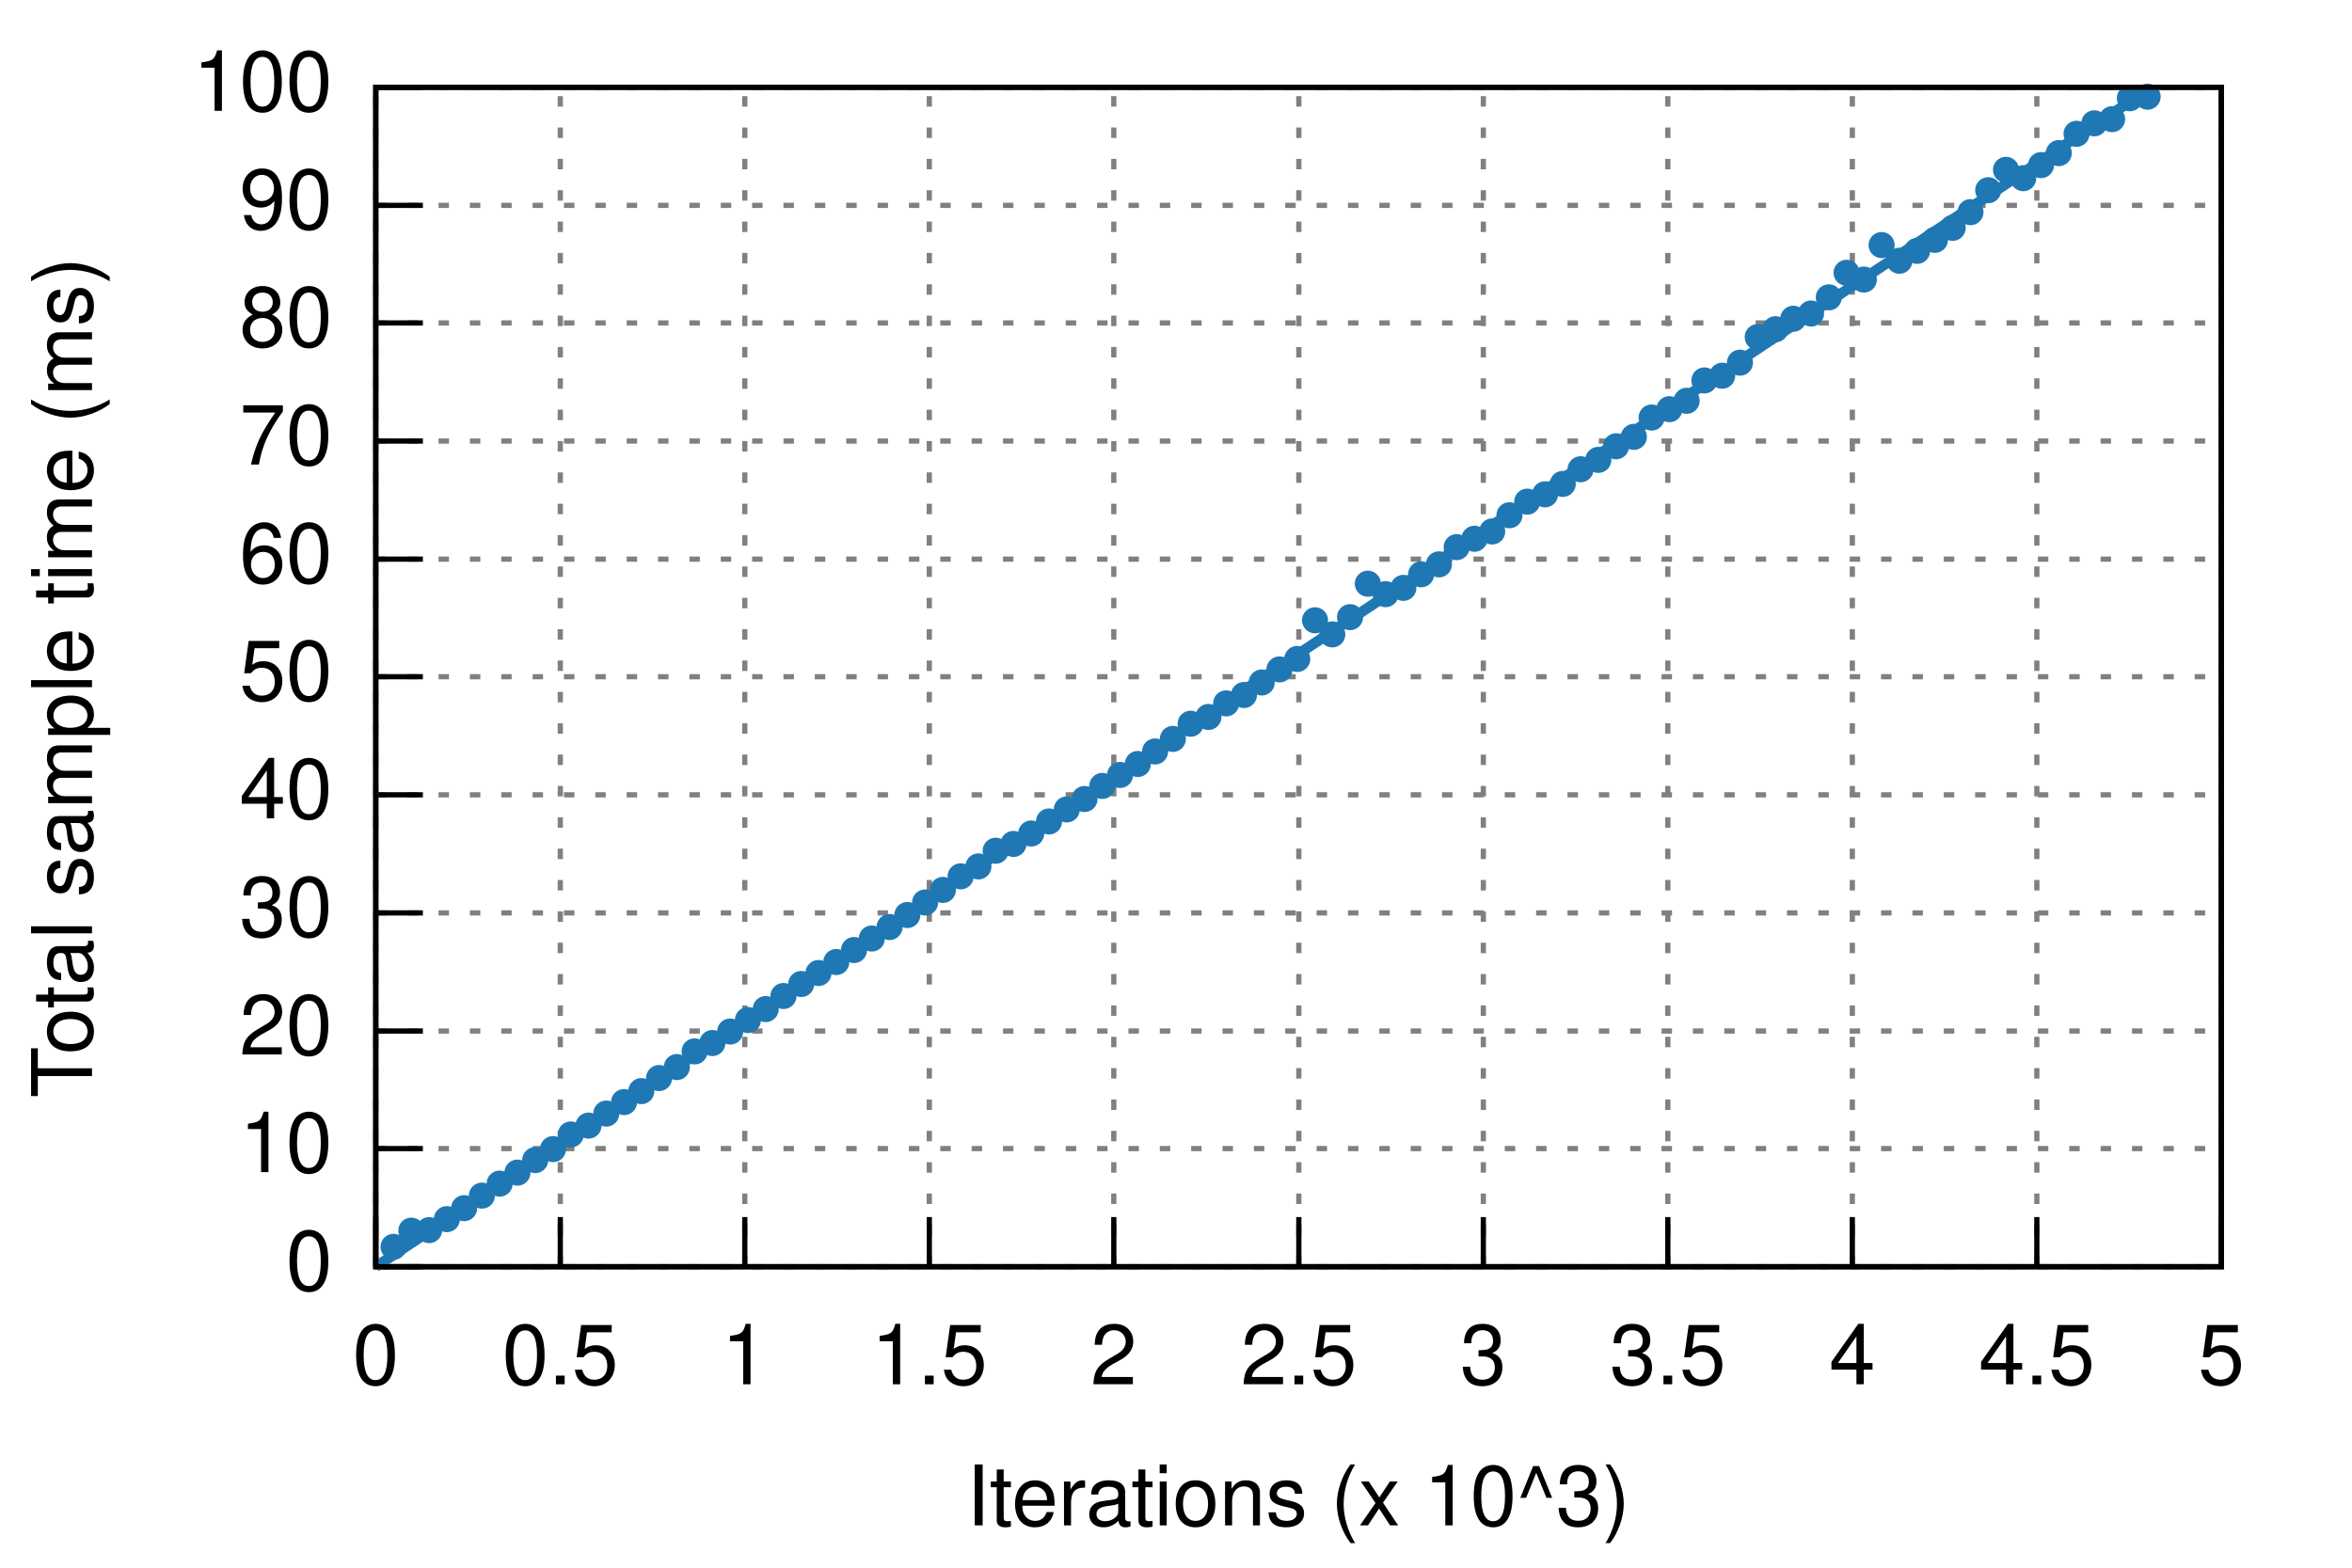
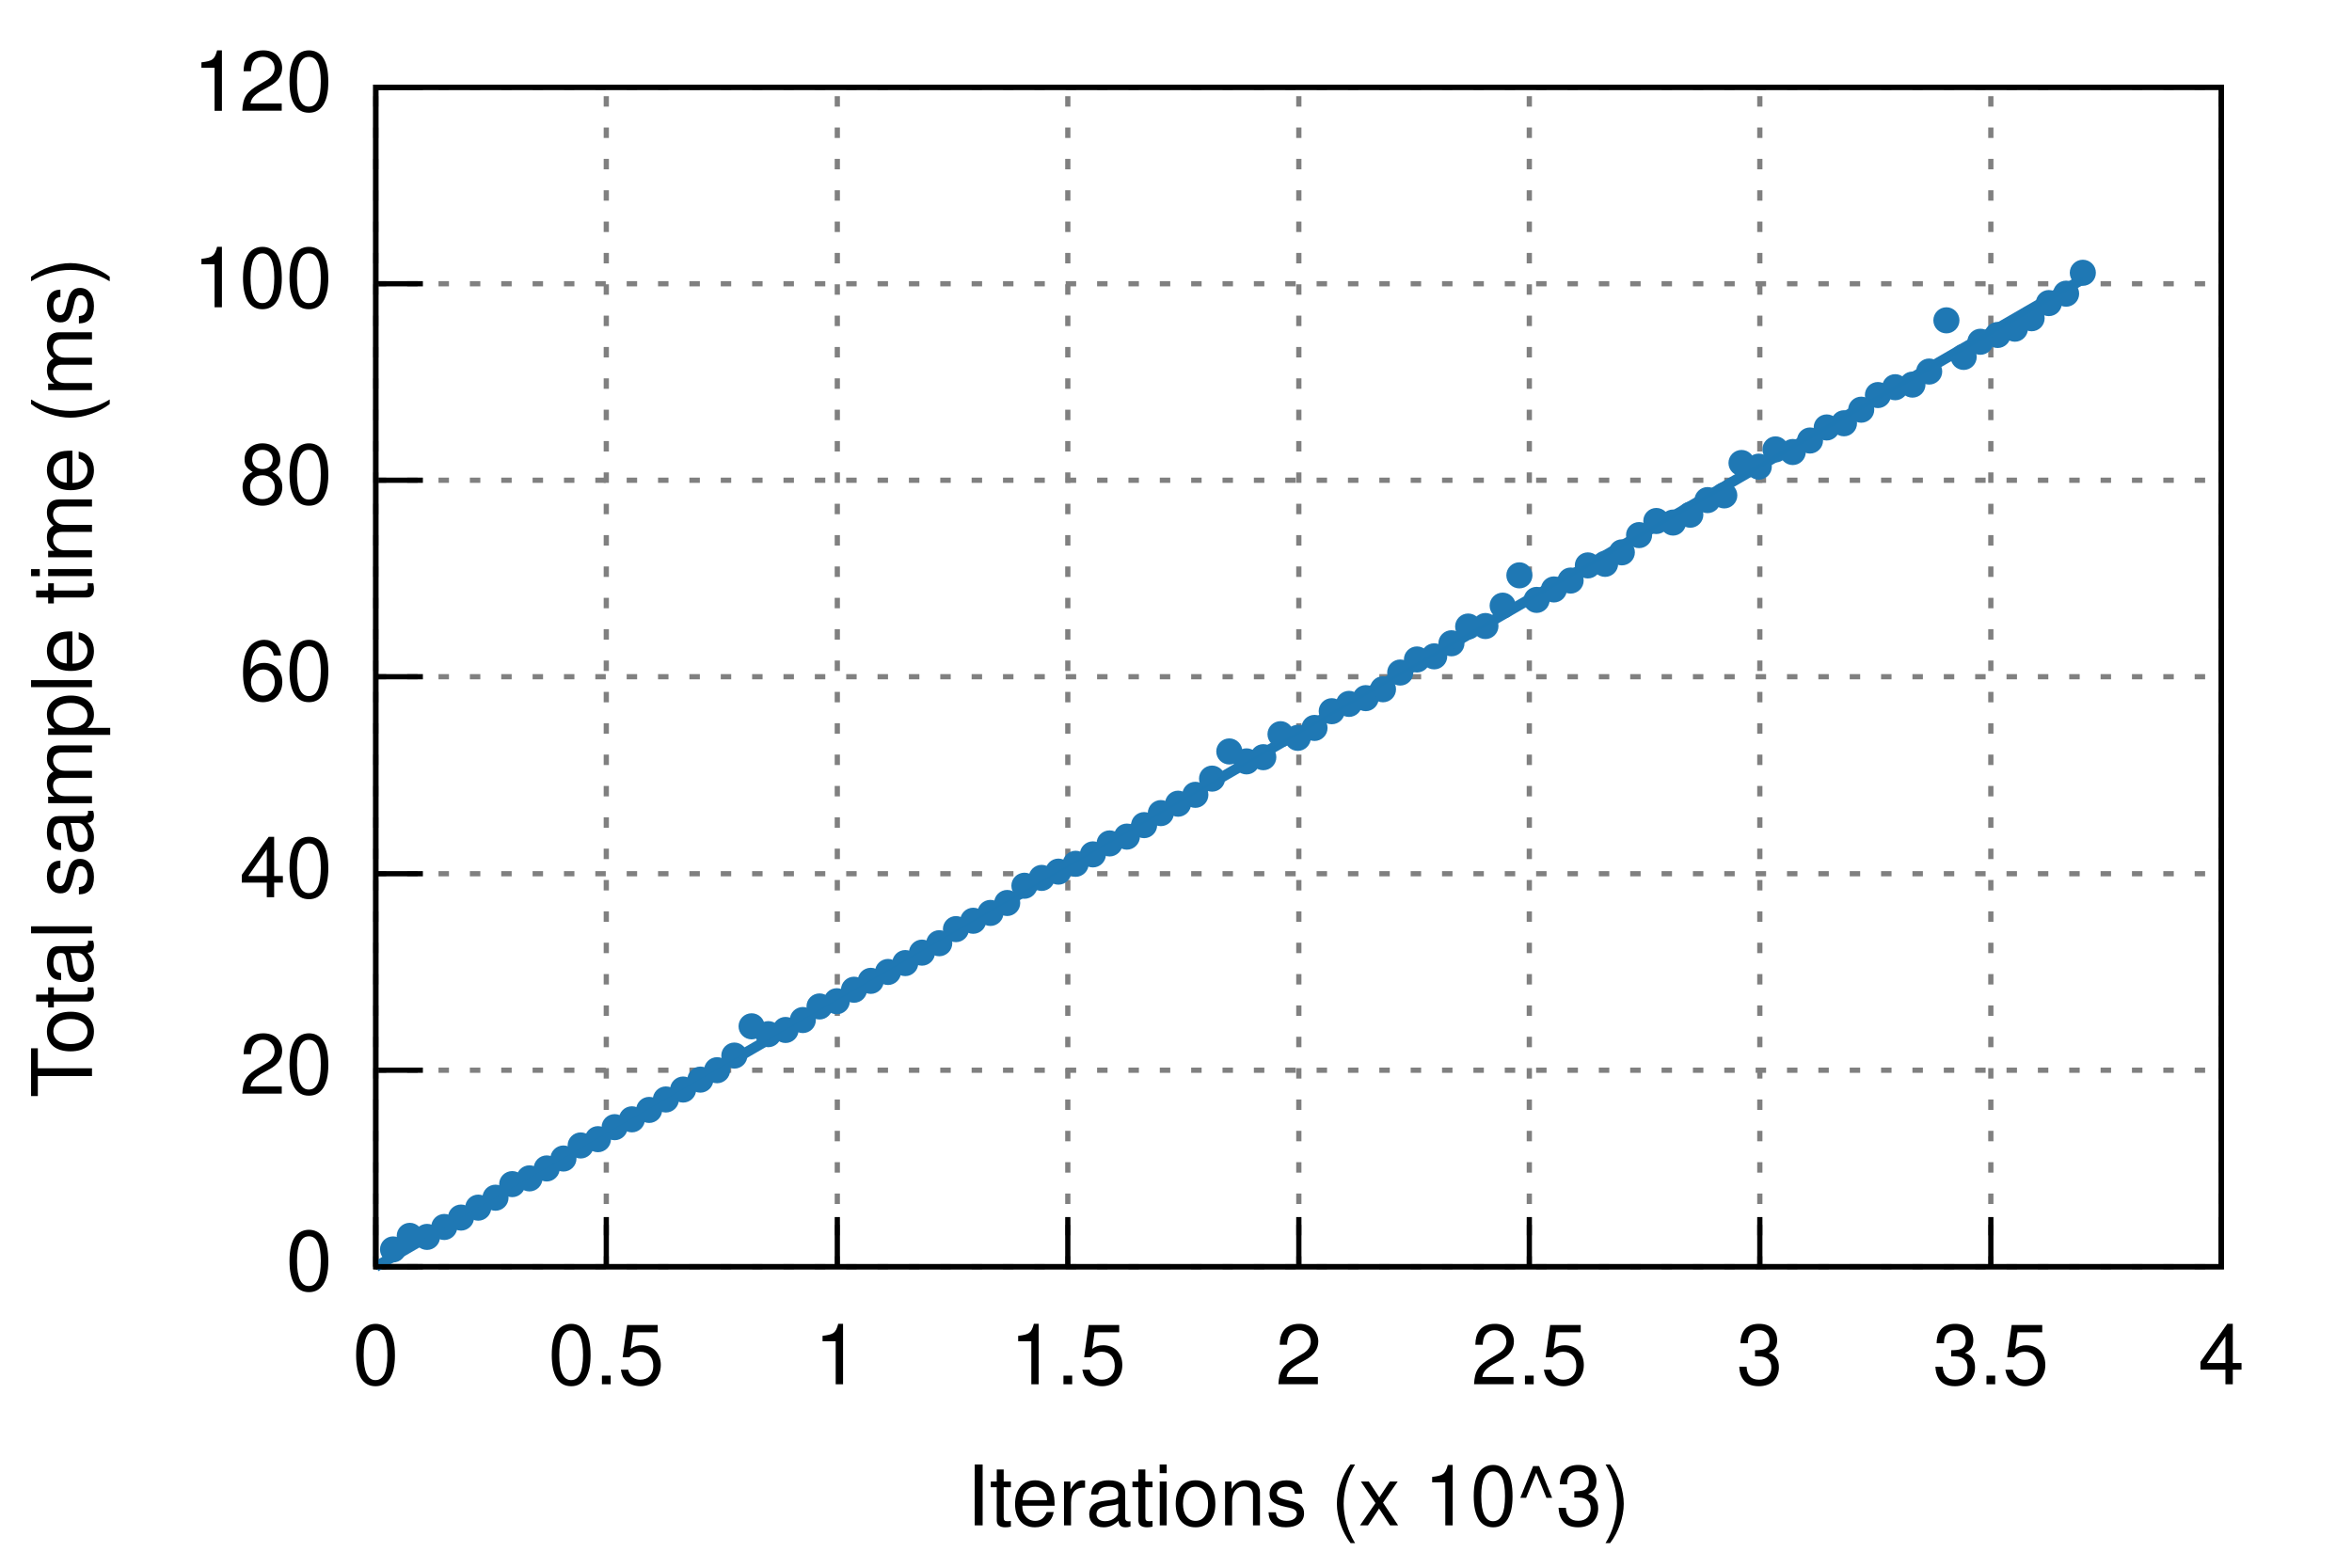
<svg xmlns="http://www.w3.org/2000/svg" xmlns:xlink="http://www.w3.org/1999/xlink" viewBox="0 0 450 300">
  <g id="gnuplot_canvas">
    <rect x="0" y="0" width="450" height="300" fill="none" />
    <defs>
      <circle id="gpDot" r="0.5" stroke-width="0.5" />
      <path id="gpPt0" stroke-width="0.222" stroke="currentColor" d="M-1,0 h2 M0,-1 v2" />
      <path id="gpPt1" stroke-width="0.222" stroke="currentColor" d="M-1,-1 L1,1 M1,-1 L-1,1" />
      <path id="gpPt2" stroke-width="0.222" stroke="currentColor" d="M-1,0 L1,0 M0,-1 L0,1 M-1,-1 L1,1 M-1,1 L1,-1" />
      <rect id="gpPt3" stroke-width="0.222" stroke="currentColor" x="-1" y="-1" width="2" height="2" />
      <rect id="gpPt4" stroke-width="0.222" stroke="currentColor" fill="currentColor" x="-1" y="-1" width="2" height="2" />
      <circle id="gpPt5" stroke-width="0.222" stroke="currentColor" cx="0" cy="0" r="1" />
      <use xlink:href="#gpPt5" id="gpPt6" fill="currentColor" stroke="none" />
      <path id="gpPt7" stroke-width="0.222" stroke="currentColor" d="M0,-1.33 L-1.33,0.67 L1.33,0.67 z" />
      <use xlink:href="#gpPt7" id="gpPt8" fill="currentColor" stroke="none" />
      <use xlink:href="#gpPt7" id="gpPt9" stroke="currentColor" transform="rotate(180)" />
      <use xlink:href="#gpPt9" id="gpPt10" fill="currentColor" stroke="none" />
      <use xlink:href="#gpPt3" id="gpPt11" stroke="currentColor" transform="rotate(45)" />
      <use xlink:href="#gpPt11" id="gpPt12" fill="currentColor" stroke="none" />
    </defs>
    <g style="fill:none; color:white; stroke:currentColor; stroke-width:1.00; stroke-linecap:butt; stroke-linejoin:miter">
</g>
    <g style="fill:none; color:black; stroke:currentColor; stroke-width:1.00; stroke-linecap:butt; stroke-linejoin:miter">
</g>
    <g style="fill:none; color:gray; stroke:currentColor; stroke-width:1.00; stroke-linecap:butt; stroke-linejoin:miter">
      <path stroke="gray" stroke-dasharray=" 2,4" class="gridline" d="M71.9,242.4 L425.0,242.4  h0.01" />
    </g>
    <g style="fill:none; color:black; stroke:currentColor; stroke-width:1.00; stroke-linecap:butt; stroke-linejoin:miter">
      <path stroke="black" d="M71.9,242.4 L80.9,242.4  h0.01" />
      <g transform="translate(63.6,246.9)" style="stroke:none; fill:black; font-family:Helvetica; font-size:12.00pt; text-anchor:end">
        <text> 0</text>
      </g>
    </g>
    <g style="fill:none; color:gray; stroke:currentColor; stroke-width:1.00; stroke-linecap:butt; stroke-linejoin:miter">
-       <path stroke="gray" stroke-dasharray=" 2,4" class="gridline" d="M71.9,219.8 L425.0,219.8  h0.01" />
-     </g>
-     <g style="fill:none; color:black; stroke:currentColor; stroke-width:1.00; stroke-linecap:butt; stroke-linejoin:miter">
-       <path stroke="black" d="M71.9,219.8 L80.9,219.8  h0.01" />
-       <g transform="translate(63.6,224.3)" style="stroke:none; fill:black; font-family:Helvetica; font-size:12.00pt; text-anchor:end">
-         <text> 10</text>
-       </g>
-     </g>
-     <g style="fill:none; color:gray; stroke:currentColor; stroke-width:1.00; stroke-linecap:butt; stroke-linejoin:miter">
-       <path stroke="gray" stroke-dasharray=" 2,4" class="gridline" d="M71.9,197.3 L425.0,197.3  h0.01" />
-     </g>
-     <g style="fill:none; color:black; stroke:currentColor; stroke-width:1.00; stroke-linecap:butt; stroke-linejoin:miter">
-       <path stroke="black" d="M71.9,197.3 L80.9,197.3  h0.01" />
-       <g transform="translate(63.6,201.8)" style="stroke:none; fill:black; font-family:Helvetica; font-size:12.00pt; text-anchor:end">
+       <path stroke="gray" stroke-dasharray=" 2,4" class="gridline" d="M71.9,204.8 L425.0,204.8  h0.01" />
+     </g>
+     <g style="fill:none; color:black; stroke:currentColor; stroke-width:1.00; stroke-linecap:butt; stroke-linejoin:miter">
+       <path stroke="black" d="M71.9,204.8 L80.9,204.8  h0.01" />
+       <g transform="translate(63.6,209.3)" style="stroke:none; fill:black; font-family:Helvetica; font-size:12.00pt; text-anchor:end">
        <text> 20</text>
      </g>
    </g>
    <g style="fill:none; color:gray; stroke:currentColor; stroke-width:1.00; stroke-linecap:butt; stroke-linejoin:miter">
-       <path stroke="gray" stroke-dasharray=" 2,4" class="gridline" d="M71.9,174.7 L425.0,174.7  h0.01" />
-     </g>
-     <g style="fill:none; color:black; stroke:currentColor; stroke-width:1.00; stroke-linecap:butt; stroke-linejoin:miter">
-       <path stroke="black" d="M71.9,174.7 L80.9,174.7  h0.01" />
-       <g transform="translate(63.6,179.2)" style="stroke:none; fill:black; font-family:Helvetica; font-size:12.00pt; text-anchor:end">
-         <text> 30</text>
-       </g>
-     </g>
-     <g style="fill:none; color:gray; stroke:currentColor; stroke-width:1.00; stroke-linecap:butt; stroke-linejoin:miter">
-       <path stroke="gray" stroke-dasharray=" 2,4" class="gridline" d="M71.9,152.1 L425.0,152.1  h0.01" />
-     </g>
-     <g style="fill:none; color:black; stroke:currentColor; stroke-width:1.00; stroke-linecap:butt; stroke-linejoin:miter">
-       <path stroke="black" d="M71.9,152.1 L80.9,152.1  h0.01" />
-       <g transform="translate(63.6,156.6)" style="stroke:none; fill:black; font-family:Helvetica; font-size:12.00pt; text-anchor:end">
+       <path stroke="gray" stroke-dasharray=" 2,4" class="gridline" d="M71.9,167.2 L425.0,167.2  h0.01" />
+     </g>
+     <g style="fill:none; color:black; stroke:currentColor; stroke-width:1.00; stroke-linecap:butt; stroke-linejoin:miter">
+       <path stroke="black" d="M71.9,167.2 L80.9,167.2  h0.01" />
+       <g transform="translate(63.6,171.7)" style="stroke:none; fill:black; font-family:Helvetica; font-size:12.00pt; text-anchor:end">
        <text> 40</text>
      </g>
    </g>
    <g style="fill:none; color:gray; stroke:currentColor; stroke-width:1.00; stroke-linecap:butt; stroke-linejoin:miter">
      <path stroke="gray" stroke-dasharray=" 2,4" class="gridline" d="M71.9,129.5 L425.0,129.5  h0.01" />
    </g>
    <g style="fill:none; color:black; stroke:currentColor; stroke-width:1.00; stroke-linecap:butt; stroke-linejoin:miter">
      <path stroke="black" d="M71.9,129.5 L80.9,129.5  h0.01" />
      <g transform="translate(63.6,134.0)" style="stroke:none; fill:black; font-family:Helvetica; font-size:12.00pt; text-anchor:end">
-         <text> 50</text>
-       </g>
-     </g>
-     <g style="fill:none; color:gray; stroke:currentColor; stroke-width:1.00; stroke-linecap:butt; stroke-linejoin:miter">
-       <path stroke="gray" stroke-dasharray=" 2,4" class="gridline" d="M71.9,107.0 L425.0,107.0  h0.01" />
-     </g>
-     <g style="fill:none; color:black; stroke:currentColor; stroke-width:1.00; stroke-linecap:butt; stroke-linejoin:miter">
-       <path stroke="black" d="M71.9,107.0 L80.9,107.0  h0.01" />
-       <g transform="translate(63.6,111.5)" style="stroke:none; fill:black; font-family:Helvetica; font-size:12.00pt; text-anchor:end">
        <text> 60</text>
      </g>
    </g>
    <g style="fill:none; color:gray; stroke:currentColor; stroke-width:1.00; stroke-linecap:butt; stroke-linejoin:miter">
-       <path stroke="gray" stroke-dasharray=" 2,4" class="gridline" d="M71.9,84.4 L425.0,84.4  h0.01" />
-     </g>
-     <g style="fill:none; color:black; stroke:currentColor; stroke-width:1.00; stroke-linecap:butt; stroke-linejoin:miter">
-       <path stroke="black" d="M71.9,84.4 L80.9,84.4  h0.01" />
-       <g transform="translate(63.6,88.9)" style="stroke:none; fill:black; font-family:Helvetica; font-size:12.00pt; text-anchor:end">
-         <text> 70</text>
-       </g>
-     </g>
-     <g style="fill:none; color:gray; stroke:currentColor; stroke-width:1.00; stroke-linecap:butt; stroke-linejoin:miter">
-       <path stroke="gray" stroke-dasharray=" 2,4" class="gridline" d="M71.9,61.8 L425.0,61.8  h0.01" />
-     </g>
-     <g style="fill:none; color:black; stroke:currentColor; stroke-width:1.00; stroke-linecap:butt; stroke-linejoin:miter">
-       <path stroke="black" d="M71.9,61.8 L80.9,61.8  h0.01" />
-       <g transform="translate(63.6,66.3)" style="stroke:none; fill:black; font-family:Helvetica; font-size:12.00pt; text-anchor:end">
+       <path stroke="gray" stroke-dasharray=" 2,4" class="gridline" d="M71.9,91.9 L425.0,91.9  h0.01" />
+     </g>
+     <g style="fill:none; color:black; stroke:currentColor; stroke-width:1.00; stroke-linecap:butt; stroke-linejoin:miter">
+       <path stroke="black" d="M71.9,91.9 L80.9,91.9  h0.01" />
+       <g transform="translate(63.6,96.4)" style="stroke:none; fill:black; font-family:Helvetica; font-size:12.00pt; text-anchor:end">
        <text> 80</text>
      </g>
    </g>
    <g style="fill:none; color:gray; stroke:currentColor; stroke-width:1.00; stroke-linecap:butt; stroke-linejoin:miter">
-       <path stroke="gray" stroke-dasharray=" 2,4" class="gridline" d="M71.9,39.3 L425.0,39.3  h0.01" />
-     </g>
-     <g style="fill:none; color:black; stroke:currentColor; stroke-width:1.00; stroke-linecap:butt; stroke-linejoin:miter">
-       <path stroke="black" d="M71.9,39.3 L80.9,39.3  h0.01" />
-       <g transform="translate(63.6,43.8)" style="stroke:none; fill:black; font-family:Helvetica; font-size:12.00pt; text-anchor:end">
-         <text> 90</text>
+       <path stroke="gray" stroke-dasharray=" 2,4" class="gridline" d="M71.9,54.3 L425.0,54.3  h0.01" />
+     </g>
+     <g style="fill:none; color:black; stroke:currentColor; stroke-width:1.00; stroke-linecap:butt; stroke-linejoin:miter">
+       <path stroke="black" d="M71.9,54.3 L80.9,54.3  h0.01" />
+       <g transform="translate(63.6,58.8)" style="stroke:none; fill:black; font-family:Helvetica; font-size:12.00pt; text-anchor:end">
+         <text> 100</text>
      </g>
    </g>
    <g style="fill:none; color:gray; stroke:currentColor; stroke-width:1.00; stroke-linecap:butt; stroke-linejoin:miter">
      <path stroke="gray" stroke-dasharray=" 2,4" class="gridline" d="M71.9,16.7 L425.0,16.7  h0.01" />
    </g>
    <g style="fill:none; color:black; stroke:currentColor; stroke-width:1.00; stroke-linecap:butt; stroke-linejoin:miter">
      <path stroke="black" d="M71.9,16.7 L80.9,16.7  h0.01" />
      <g transform="translate(63.6,21.2)" style="stroke:none; fill:black; font-family:Helvetica; font-size:12.00pt; text-anchor:end">
-         <text> 100</text>
+         <text> 120</text>
      </g>
    </g>
    <g style="fill:none; color:gray; stroke:currentColor; stroke-width:1.00; stroke-linecap:butt; stroke-linejoin:miter">
      <path stroke="gray" stroke-dasharray=" 2,4" class="gridline" d="M71.9,242.4 L71.9,16.7  h0.01" />
    </g>
    <g style="fill:none; color:black; stroke:currentColor; stroke-width:1.00; stroke-linecap:butt; stroke-linejoin:miter">
      <path stroke="black" d="M71.9,242.4 L71.9,233.4  h0.01" />
      <g transform="translate(71.9,264.9)" style="stroke:none; fill:black; font-family:Helvetica; font-size:12.00pt; text-anchor:middle">
        <text> 0</text>
      </g>
    </g>
    <g style="fill:none; color:gray; stroke:currentColor; stroke-width:1.00; stroke-linecap:butt; stroke-linejoin:miter">
-       <path stroke="gray" stroke-dasharray=" 2,4" class="gridline" d="M107.2,242.4 L107.2,16.7  h0.01" />
-     </g>
-     <g style="fill:none; color:black; stroke:currentColor; stroke-width:1.00; stroke-linecap:butt; stroke-linejoin:miter">
-       <path stroke="black" d="M107.2,242.4 L107.2,233.4  h0.01" />
-       <g transform="translate(107.2,264.9)" style="stroke:none; fill:black; font-family:Helvetica; font-size:12.00pt; text-anchor:middle">
+       <path stroke="gray" stroke-dasharray=" 2,4" class="gridline" d="M116.0,242.4 L116.0,16.7  h0.01" />
+     </g>
+     <g style="fill:none; color:black; stroke:currentColor; stroke-width:1.00; stroke-linecap:butt; stroke-linejoin:miter">
+       <path stroke="black" d="M116.0,242.4 L116.0,233.4  h0.01" />
+       <g transform="translate(116.0,264.9)" style="stroke:none; fill:black; font-family:Helvetica; font-size:12.00pt; text-anchor:middle">
        <text> 0.5</text>
      </g>
    </g>
    <g style="fill:none; color:gray; stroke:currentColor; stroke-width:1.00; stroke-linecap:butt; stroke-linejoin:miter">
-       <path stroke="gray" stroke-dasharray=" 2,4" class="gridline" d="M142.5,242.4 L142.5,16.7  h0.01" />
-     </g>
-     <g style="fill:none; color:black; stroke:currentColor; stroke-width:1.00; stroke-linecap:butt; stroke-linejoin:miter">
-       <path stroke="black" d="M142.5,242.4 L142.5,233.4  h0.01" />
-       <g transform="translate(142.5,264.9)" style="stroke:none; fill:black; font-family:Helvetica; font-size:12.00pt; text-anchor:middle">
+       <path stroke="gray" stroke-dasharray=" 2,4" class="gridline" d="M160.2,242.4 L160.2,16.7  h0.01" />
+     </g>
+     <g style="fill:none; color:black; stroke:currentColor; stroke-width:1.00; stroke-linecap:butt; stroke-linejoin:miter">
+       <path stroke="black" d="M160.2,242.4 L160.2,233.4  h0.01" />
+       <g transform="translate(160.2,264.9)" style="stroke:none; fill:black; font-family:Helvetica; font-size:12.00pt; text-anchor:middle">
        <text> 1</text>
      </g>
    </g>
    <g style="fill:none; color:gray; stroke:currentColor; stroke-width:1.00; stroke-linecap:butt; stroke-linejoin:miter">
-       <path stroke="gray" stroke-dasharray=" 2,4" class="gridline" d="M177.8,242.4 L177.8,16.7  h0.01" />
-     </g>
-     <g style="fill:none; color:black; stroke:currentColor; stroke-width:1.00; stroke-linecap:butt; stroke-linejoin:miter">
-       <path stroke="black" d="M177.8,242.4 L177.8,233.4  h0.01" />
-       <g transform="translate(177.8,264.9)" style="stroke:none; fill:black; font-family:Helvetica; font-size:12.00pt; text-anchor:middle">
+       <path stroke="gray" stroke-dasharray=" 2,4" class="gridline" d="M204.3,242.4 L204.3,16.7  h0.01" />
+     </g>
+     <g style="fill:none; color:black; stroke:currentColor; stroke-width:1.00; stroke-linecap:butt; stroke-linejoin:miter">
+       <path stroke="black" d="M204.3,242.4 L204.3,233.4  h0.01" />
+       <g transform="translate(204.3,264.9)" style="stroke:none; fill:black; font-family:Helvetica; font-size:12.00pt; text-anchor:middle">
        <text> 1.5</text>
-       </g>
-     </g>
-     <g style="fill:none; color:gray; stroke:currentColor; stroke-width:1.00; stroke-linecap:butt; stroke-linejoin:miter">
-       <path stroke="gray" stroke-dasharray=" 2,4" class="gridline" d="M213.1,242.4 L213.1,16.7  h0.01" />
-     </g>
-     <g style="fill:none; color:black; stroke:currentColor; stroke-width:1.00; stroke-linecap:butt; stroke-linejoin:miter">
-       <path stroke="black" d="M213.1,242.4 L213.1,233.4  h0.01" />
-       <g transform="translate(213.1,264.9)" style="stroke:none; fill:black; font-family:Helvetica; font-size:12.00pt; text-anchor:middle">
-         <text> 2</text>
      </g>
    </g>
    <g style="fill:none; color:gray; stroke:currentColor; stroke-width:1.00; stroke-linecap:butt; stroke-linejoin:miter">
      <path stroke="gray" stroke-dasharray=" 2,4" class="gridline" d="M248.5,242.4 L248.5,16.7  h0.01" />
    </g>
    <g style="fill:none; color:black; stroke:currentColor; stroke-width:1.00; stroke-linecap:butt; stroke-linejoin:miter">
      <path stroke="black" d="M248.5,242.4 L248.5,233.4  h0.01" />
      <g transform="translate(248.5,264.9)" style="stroke:none; fill:black; font-family:Helvetica; font-size:12.00pt; text-anchor:middle">
+         <text> 2</text>
+       </g>
+     </g>
+     <g style="fill:none; color:gray; stroke:currentColor; stroke-width:1.00; stroke-linecap:butt; stroke-linejoin:miter">
+       <path stroke="gray" stroke-dasharray=" 2,4" class="gridline" d="M292.6,242.4 L292.6,16.7  h0.01" />
+     </g>
+     <g style="fill:none; color:black; stroke:currentColor; stroke-width:1.00; stroke-linecap:butt; stroke-linejoin:miter">
+       <path stroke="black" d="M292.6,242.4 L292.6,233.4  h0.01" />
+       <g transform="translate(292.6,264.9)" style="stroke:none; fill:black; font-family:Helvetica; font-size:12.00pt; text-anchor:middle">
        <text> 2.5</text>
      </g>
    </g>
    <g style="fill:none; color:gray; stroke:currentColor; stroke-width:1.00; stroke-linecap:butt; stroke-linejoin:miter">
-       <path stroke="gray" stroke-dasharray=" 2,4" class="gridline" d="M283.8,242.4 L283.8,16.7  h0.01" />
-     </g>
-     <g style="fill:none; color:black; stroke:currentColor; stroke-width:1.00; stroke-linecap:butt; stroke-linejoin:miter">
-       <path stroke="black" d="M283.8,242.4 L283.8,233.4  h0.01" />
-       <g transform="translate(283.8,264.9)" style="stroke:none; fill:black; font-family:Helvetica; font-size:12.00pt; text-anchor:middle">
+       <path stroke="gray" stroke-dasharray=" 2,4" class="gridline" d="M336.7,242.4 L336.7,16.7  h0.01" />
+     </g>
+     <g style="fill:none; color:black; stroke:currentColor; stroke-width:1.00; stroke-linecap:butt; stroke-linejoin:miter">
+       <path stroke="black" d="M336.7,242.4 L336.7,233.4  h0.01" />
+       <g transform="translate(336.7,264.9)" style="stroke:none; fill:black; font-family:Helvetica; font-size:12.00pt; text-anchor:middle">
        <text> 3</text>
      </g>
    </g>
    <g style="fill:none; color:gray; stroke:currentColor; stroke-width:1.00; stroke-linecap:butt; stroke-linejoin:miter">
-       <path stroke="gray" stroke-dasharray=" 2,4" class="gridline" d="M319.1,242.4 L319.1,16.7  h0.01" />
-     </g>
-     <g style="fill:none; color:black; stroke:currentColor; stroke-width:1.00; stroke-linecap:butt; stroke-linejoin:miter">
-       <path stroke="black" d="M319.1,242.4 L319.1,233.4  h0.01" />
-       <g transform="translate(319.1,264.9)" style="stroke:none; fill:black; font-family:Helvetica; font-size:12.00pt; text-anchor:middle">
+       <path stroke="gray" stroke-dasharray=" 2,4" class="gridline" d="M380.9,242.4 L380.9,16.7  h0.01" />
+     </g>
+     <g style="fill:none; color:black; stroke:currentColor; stroke-width:1.00; stroke-linecap:butt; stroke-linejoin:miter">
+       <path stroke="black" d="M380.9,242.4 L380.9,233.4  h0.01" />
+       <g transform="translate(380.9,264.9)" style="stroke:none; fill:black; font-family:Helvetica; font-size:12.00pt; text-anchor:middle">
        <text> 3.5</text>
-       </g>
-     </g>
-     <g style="fill:none; color:gray; stroke:currentColor; stroke-width:1.00; stroke-linecap:butt; stroke-linejoin:miter">
-       <path stroke="gray" stroke-dasharray=" 2,4" class="gridline" d="M354.4,242.4 L354.4,16.7  h0.01" />
-     </g>
-     <g style="fill:none; color:black; stroke:currentColor; stroke-width:1.00; stroke-linecap:butt; stroke-linejoin:miter">
-       <path stroke="black" d="M354.4,242.4 L354.4,233.4  h0.01" />
-       <g transform="translate(354.4,264.9)" style="stroke:none; fill:black; font-family:Helvetica; font-size:12.00pt; text-anchor:middle">
-         <text> 4</text>
-       </g>
-     </g>
-     <g style="fill:none; color:gray; stroke:currentColor; stroke-width:1.00; stroke-linecap:butt; stroke-linejoin:miter">
-       <path stroke="gray" stroke-dasharray=" 2,4" class="gridline" d="M389.7,242.4 L389.7,16.7  h0.01" />
-     </g>
-     <g style="fill:none; color:black; stroke:currentColor; stroke-width:1.00; stroke-linecap:butt; stroke-linejoin:miter">
-       <path stroke="black" d="M389.7,242.4 L389.7,233.4  h0.01" />
-       <g transform="translate(389.7,264.9)" style="stroke:none; fill:black; font-family:Helvetica; font-size:12.00pt; text-anchor:middle">
-         <text> 4.5</text>
      </g>
    </g>
    <g style="fill:none; color:gray; stroke:currentColor; stroke-width:1.00; stroke-linecap:butt; stroke-linejoin:miter">
      <path stroke="gray" stroke-dasharray=" 2,4" class="gridline" d="M425.0,242.4 L425.0,16.7  h0.01" />
    </g>
    <g style="fill:none; color:black; stroke:currentColor; stroke-width:1.00; stroke-linecap:butt; stroke-linejoin:miter">
      <path stroke="black" d="M425.0,242.4 L425.0,233.4  h0.01" />
      <g transform="translate(425.0,264.9)" style="stroke:none; fill:black; font-family:Helvetica; font-size:12.00pt; text-anchor:middle">
-         <text> 5</text>
+         <text> 4</text>
      </g>
      <path stroke="black" d="M71.9,16.7 L71.9,242.4 L425.0,242.4 L425.0,16.7 L71.9,16.7 Z  h0.01" />
      <g transform="translate(17.6,129.6) rotate(270)" style="stroke:none; fill:black; font-family:Helvetica; font-size:12.00pt; text-anchor:middle">
        <text>Total sample time (ms)</text>
      </g>
      <g transform="translate(248.4,291.9)" style="stroke:none; fill:black; font-family:Helvetica; font-size:12.00pt; text-anchor:middle">
        <text>Iterations (x 10^3)</text>
      </g>
    </g>
    <g id="gnuplot_plot_1">
      <g style="fill:none; color:red; stroke:currentColor; stroke-width:1.00; stroke-linecap:butt; stroke-linejoin:miter">
-         <use xlink:href="#gpPt6" transform="translate(75.3,238.6) scale(2.25)" color="rgb( 31, 120, 180)" />
-         <use xlink:href="#gpPt6" transform="translate(78.7,235.5) scale(2.25)" color="rgb( 31, 120, 180)" />
-         <use xlink:href="#gpPt6" transform="translate(82.1,235.4) scale(2.25)" color="rgb( 31, 120, 180)" />
-         <use xlink:href="#gpPt6" transform="translate(85.5,233.3) scale(2.25)" color="rgb( 31, 120, 180)" />
-         <use xlink:href="#gpPt6" transform="translate(88.8,231.2) scale(2.25)" color="rgb( 31, 120, 180)" />
-         <use xlink:href="#gpPt6" transform="translate(92.2,228.8) scale(2.25)" color="rgb( 31, 120, 180)" />
-         <use xlink:href="#gpPt6" transform="translate(95.6,226.5) scale(2.25)" color="rgb( 31, 120, 180)" />
-         <use xlink:href="#gpPt6" transform="translate(99.0,224.4) scale(2.25)" color="rgb( 31, 120, 180)" />
-         <use xlink:href="#gpPt6" transform="translate(102.4,222.0) scale(2.25)" color="rgb( 31, 120, 180)" />
-         <use xlink:href="#gpPt6" transform="translate(105.8,219.9) scale(2.25)" color="rgb( 31, 120, 180)" />
-         <use xlink:href="#gpPt6" transform="translate(109.2,217.1) scale(2.25)" color="rgb( 31, 120, 180)" />
-         <use xlink:href="#gpPt6" transform="translate(112.6,215.4) scale(2.25)" color="rgb( 31, 120, 180)" />
-         <use xlink:href="#gpPt6" transform="translate(116.0,213.1) scale(2.25)" color="rgb( 31, 120, 180)" />
-         <use xlink:href="#gpPt6" transform="translate(119.4,210.9) scale(2.25)" color="rgb( 31, 120, 180)" />
-         <use xlink:href="#gpPt6" transform="translate(122.7,208.8) scale(2.25)" color="rgb( 31, 120, 180)" />
-         <use xlink:href="#gpPt6" transform="translate(126.1,206.3) scale(2.25)" color="rgb( 31, 120, 180)" />
-         <use xlink:href="#gpPt6" transform="translate(129.5,204.2) scale(2.25)" color="rgb( 31, 120, 180)" />
-         <use xlink:href="#gpPt6" transform="translate(132.9,201.2) scale(2.25)" color="rgb( 31, 120, 180)" />
-         <use xlink:href="#gpPt6" transform="translate(136.3,199.6) scale(2.25)" color="rgb( 31, 120, 180)" />
-         <use xlink:href="#gpPt6" transform="translate(139.7,197.4) scale(2.25)" color="rgb( 31, 120, 180)" />
-         <use xlink:href="#gpPt6" transform="translate(143.1,195.2) scale(2.25)" color="rgb( 31, 120, 180)" />
-         <use xlink:href="#gpPt6" transform="translate(146.5,193.1) scale(2.25)" color="rgb( 31, 120, 180)" />
-         <use xlink:href="#gpPt6" transform="translate(149.9,190.6) scale(2.25)" color="rgb( 31, 120, 180)" />
-         <use xlink:href="#gpPt6" transform="translate(153.3,188.3) scale(2.25)" color="rgb( 31, 120, 180)" />
-         <use xlink:href="#gpPt6" transform="translate(156.6,186.2) scale(2.25)" color="rgb( 31, 120, 180)" />
-         <use xlink:href="#gpPt6" transform="translate(160.0,184.1) scale(2.25)" color="rgb( 31, 120, 180)" />
-         <use xlink:href="#gpPt6" transform="translate(163.4,181.8) scale(2.25)" color="rgb( 31, 120, 180)" />
-         <use xlink:href="#gpPt6" transform="translate(166.8,179.6) scale(2.25)" color="rgb( 31, 120, 180)" />
-         <use xlink:href="#gpPt6" transform="translate(170.2,177.4) scale(2.25)" color="rgb( 31, 120, 180)" />
-         <use xlink:href="#gpPt6" transform="translate(173.6,175.1) scale(2.25)" color="rgb( 31, 120, 180)" />
-         <use xlink:href="#gpPt6" transform="translate(177.0,172.7) scale(2.25)" color="rgb( 31, 120, 180)" />
-         <use xlink:href="#gpPt6" transform="translate(180.4,170.3) scale(2.25)" color="rgb( 31, 120, 180)" />
-         <use xlink:href="#gpPt6" transform="translate(183.8,167.7) scale(2.25)" color="rgb( 31, 120, 180)" />
-         <use xlink:href="#gpPt6" transform="translate(187.2,165.8) scale(2.25)" color="rgb( 31, 120, 180)" />
-         <use xlink:href="#gpPt6" transform="translate(190.5,162.8) scale(2.25)" color="rgb( 31, 120, 180)" />
-         <use xlink:href="#gpPt6" transform="translate(193.9,161.5) scale(2.25)" color="rgb( 31, 120, 180)" />
-         <use xlink:href="#gpPt6" transform="translate(197.3,159.5) scale(2.25)" color="rgb( 31, 120, 180)" />
-         <use xlink:href="#gpPt6" transform="translate(200.7,157.2) scale(2.25)" color="rgb( 31, 120, 180)" />
-         <use xlink:href="#gpPt6" transform="translate(204.1,154.9) scale(2.25)" color="rgb( 31, 120, 180)" />
-         <use xlink:href="#gpPt6" transform="translate(207.5,152.9) scale(2.25)" color="rgb( 31, 120, 180)" />
-         <use xlink:href="#gpPt6" transform="translate(210.9,150.4) scale(2.25)" color="rgb( 31, 120, 180)" />
-         <use xlink:href="#gpPt6" transform="translate(214.3,148.3) scale(2.25)" color="rgb( 31, 120, 180)" />
-         <use xlink:href="#gpPt6" transform="translate(217.7,146.2) scale(2.25)" color="rgb( 31, 120, 180)" />
-         <use xlink:href="#gpPt6" transform="translate(221.0,143.8) scale(2.25)" color="rgb( 31, 120, 180)" />
-         <use xlink:href="#gpPt6" transform="translate(224.4,141.4) scale(2.25)" color="rgb( 31, 120, 180)" />
-         <use xlink:href="#gpPt6" transform="translate(227.8,138.5) scale(2.25)" color="rgb( 31, 120, 180)" />
-         <use xlink:href="#gpPt6" transform="translate(231.2,137.2) scale(2.25)" color="rgb( 31, 120, 180)" />
-         <use xlink:href="#gpPt6" transform="translate(234.6,134.6) scale(2.25)" color="rgb( 31, 120, 180)" />
-         <use xlink:href="#gpPt6" transform="translate(238.0,133.0) scale(2.25)" color="rgb( 31, 120, 180)" />
-         <use xlink:href="#gpPt6" transform="translate(241.4,130.6) scale(2.25)" color="rgb( 31, 120, 180)" />
-         <use xlink:href="#gpPt6" transform="translate(244.8,128.1) scale(2.25)" color="rgb( 31, 120, 180)" />
-         <use xlink:href="#gpPt6" transform="translate(248.2,126.1) scale(2.25)" color="rgb( 31, 120, 180)" />
-         <use xlink:href="#gpPt6" transform="translate(251.6,118.7) scale(2.25)" color="rgb( 31, 120, 180)" />
-         <use xlink:href="#gpPt6" transform="translate(254.9,121.4) scale(2.25)" color="rgb( 31, 120, 180)" />
-         <use xlink:href="#gpPt6" transform="translate(258.3,118.1) scale(2.25)" color="rgb( 31, 120, 180)" />
-         <use xlink:href="#gpPt6" transform="translate(261.7,111.7) scale(2.25)" color="rgb( 31, 120, 180)" />
-         <use xlink:href="#gpPt6" transform="translate(265.1,113.7) scale(2.25)" color="rgb( 31, 120, 180)" />
-         <use xlink:href="#gpPt6" transform="translate(268.5,112.5) scale(2.25)" color="rgb( 31, 120, 180)" />
-         <use xlink:href="#gpPt6" transform="translate(271.9,109.9) scale(2.25)" color="rgb( 31, 120, 180)" />
-         <use xlink:href="#gpPt6" transform="translate(275.3,108.0) scale(2.25)" color="rgb( 31, 120, 180)" />
-         <use xlink:href="#gpPt6" transform="translate(278.7,104.7) scale(2.25)" color="rgb( 31, 120, 180)" />
-         <use xlink:href="#gpPt6" transform="translate(282.1,103.1) scale(2.25)" color="rgb( 31, 120, 180)" />
-         <use xlink:href="#gpPt6" transform="translate(285.5,101.7) scale(2.25)" color="rgb( 31, 120, 180)" />
-         <use xlink:href="#gpPt6" transform="translate(288.8,98.6) scale(2.25)" color="rgb( 31, 120, 180)" />
-         <use xlink:href="#gpPt6" transform="translate(292.2,96.0) scale(2.25)" color="rgb( 31, 120, 180)" />
-         <use xlink:href="#gpPt6" transform="translate(295.6,94.6) scale(2.25)" color="rgb( 31, 120, 180)" />
-         <use xlink:href="#gpPt6" transform="translate(299.0,92.6) scale(2.25)" color="rgb( 31, 120, 180)" />
-         <use xlink:href="#gpPt6" transform="translate(302.4,89.8) scale(2.25)" color="rgb( 31, 120, 180)" />
-         <use xlink:href="#gpPt6" transform="translate(305.8,88.0) scale(2.25)" color="rgb( 31, 120, 180)" />
-         <use xlink:href="#gpPt6" transform="translate(309.2,85.4) scale(2.25)" color="rgb( 31, 120, 180)" />
-         <use xlink:href="#gpPt6" transform="translate(312.6,83.6) scale(2.25)" color="rgb( 31, 120, 180)" />
-         <use xlink:href="#gpPt6" transform="translate(316.0,79.9) scale(2.25)" color="rgb( 31, 120, 180)" />
-         <use xlink:href="#gpPt6" transform="translate(319.4,78.3) scale(2.25)" color="rgb( 31, 120, 180)" />
-         <use xlink:href="#gpPt6" transform="translate(322.7,76.7) scale(2.25)" color="rgb( 31, 120, 180)" />
-         <use xlink:href="#gpPt6" transform="translate(326.1,72.8) scale(2.25)" color="rgb( 31, 120, 180)" />
-         <use xlink:href="#gpPt6" transform="translate(329.5,71.9) scale(2.25)" color="rgb( 31, 120, 180)" />
-         <use xlink:href="#gpPt6" transform="translate(332.9,69.4) scale(2.25)" color="rgb( 31, 120, 180)" />
-         <use xlink:href="#gpPt6" transform="translate(336.3,64.5) scale(2.25)" color="rgb( 31, 120, 180)" />
-         <use xlink:href="#gpPt6" transform="translate(339.7,63.0) scale(2.25)" color="rgb( 31, 120, 180)" />
-         <use xlink:href="#gpPt6" transform="translate(343.1,61.0) scale(2.25)" color="rgb( 31, 120, 180)" />
-         <use xlink:href="#gpPt6" transform="translate(346.5,60.0) scale(2.25)" color="rgb( 31, 120, 180)" />
-         <use xlink:href="#gpPt6" transform="translate(349.9,56.9) scale(2.25)" color="rgb( 31, 120, 180)" />
-         <use xlink:href="#gpPt6" transform="translate(353.3,52.2) scale(2.25)" color="rgb( 31, 120, 180)" />
-         <use xlink:href="#gpPt6" transform="translate(356.6,53.5) scale(2.25)" color="rgb( 31, 120, 180)" />
-         <use xlink:href="#gpPt6" transform="translate(360.0,46.9) scale(2.25)" color="rgb( 31, 120, 180)" />
-         <use xlink:href="#gpPt6" transform="translate(363.4,49.9) scale(2.25)" color="rgb( 31, 120, 180)" />
-         <use xlink:href="#gpPt6" transform="translate(366.8,48.0) scale(2.25)" color="rgb( 31, 120, 180)" />
-         <use xlink:href="#gpPt6" transform="translate(370.2,45.9) scale(2.25)" color="rgb( 31, 120, 180)" />
-         <use xlink:href="#gpPt6" transform="translate(373.6,43.6) scale(2.25)" color="rgb( 31, 120, 180)" />
-         <use xlink:href="#gpPt6" transform="translate(377.0,40.6) scale(2.25)" color="rgb( 31, 120, 180)" />
-         <use xlink:href="#gpPt6" transform="translate(380.4,36.4) scale(2.25)" color="rgb( 31, 120, 180)" />
-         <use xlink:href="#gpPt6" transform="translate(383.8,32.5) scale(2.25)" color="rgb( 31, 120, 180)" />
-         <use xlink:href="#gpPt6" transform="translate(387.1,34.1) scale(2.25)" color="rgb( 31, 120, 180)" />
-         <use xlink:href="#gpPt6" transform="translate(390.5,31.6) scale(2.25)" color="rgb( 31, 120, 180)" />
-         <use xlink:href="#gpPt6" transform="translate(393.9,29.3) scale(2.25)" color="rgb( 31, 120, 180)" />
-         <use xlink:href="#gpPt6" transform="translate(397.3,25.6) scale(2.25)" color="rgb( 31, 120, 180)" />
-         <use xlink:href="#gpPt6" transform="translate(400.7,23.6) scale(2.25)" color="rgb( 31, 120, 180)" />
-         <use xlink:href="#gpPt6" transform="translate(404.1,22.8) scale(2.25)" color="rgb( 31, 120, 180)" />
-         <use xlink:href="#gpPt6" transform="translate(407.5,18.8) scale(2.25)" color="rgb( 31, 120, 180)" />
-         <use xlink:href="#gpPt6" transform="translate(410.9,18.5) scale(2.25)" color="rgb( 31, 120, 180)" />
+         <use xlink:href="#gpPt6" transform="translate(75.2,239.1) scale(2.25)" color="rgb( 31, 120, 180)" />
+         <use xlink:href="#gpPt6" transform="translate(78.4,236.5) scale(2.25)" color="rgb( 31, 120, 180)" />
+         <use xlink:href="#gpPt6" transform="translate(81.7,236.7) scale(2.25)" color="rgb( 31, 120, 180)" />
+         <use xlink:href="#gpPt6" transform="translate(85.0,234.8) scale(2.25)" color="rgb( 31, 120, 180)" />
+         <use xlink:href="#gpPt6" transform="translate(88.2,233.0) scale(2.25)" color="rgb( 31, 120, 180)" />
+         <use xlink:href="#gpPt6" transform="translate(91.5,231.1) scale(2.25)" color="rgb( 31, 120, 180)" />
+         <use xlink:href="#gpPt6" transform="translate(94.8,229.2) scale(2.25)" color="rgb( 31, 120, 180)" />
+         <use xlink:href="#gpPt6" transform="translate(98.0,226.6) scale(2.25)" color="rgb( 31, 120, 180)" />
+         <use xlink:href="#gpPt6" transform="translate(101.3,225.5) scale(2.25)" color="rgb( 31, 120, 180)" />
+         <use xlink:href="#gpPt6" transform="translate(104.6,223.6) scale(2.25)" color="rgb( 31, 120, 180)" />
+         <use xlink:href="#gpPt6" transform="translate(107.8,221.7) scale(2.25)" color="rgb( 31, 120, 180)" />
+         <use xlink:href="#gpPt6" transform="translate(111.1,219.2) scale(2.25)" color="rgb( 31, 120, 180)" />
+         <use xlink:href="#gpPt6" transform="translate(114.4,218.0) scale(2.25)" color="rgb( 31, 120, 180)" />
+         <use xlink:href="#gpPt6" transform="translate(117.6,215.7) scale(2.25)" color="rgb( 31, 120, 180)" />
+         <use xlink:href="#gpPt6" transform="translate(120.9,214.2) scale(2.25)" color="rgb( 31, 120, 180)" />
+         <use xlink:href="#gpPt6" transform="translate(124.2,212.4) scale(2.25)" color="rgb( 31, 120, 180)" />
+         <use xlink:href="#gpPt6" transform="translate(127.4,210.4) scale(2.25)" color="rgb( 31, 120, 180)" />
+         <use xlink:href="#gpPt6" transform="translate(130.7,208.5) scale(2.25)" color="rgb( 31, 120, 180)" />
+         <use xlink:href="#gpPt6" transform="translate(134.0,206.6) scale(2.25)" color="rgb( 31, 120, 180)" />
+         <use xlink:href="#gpPt6" transform="translate(137.2,204.8) scale(2.25)" color="rgb( 31, 120, 180)" />
+         <use xlink:href="#gpPt6" transform="translate(140.5,202.0) scale(2.25)" color="rgb( 31, 120, 180)" />
+         <use xlink:href="#gpPt6" transform="translate(143.8,196.4) scale(2.25)" color="rgb( 31, 120, 180)" />
+         <use xlink:href="#gpPt6" transform="translate(147.0,197.9) scale(2.25)" color="rgb( 31, 120, 180)" />
+         <use xlink:href="#gpPt6" transform="translate(150.3,197.1) scale(2.25)" color="rgb( 31, 120, 180)" />
+         <use xlink:href="#gpPt6" transform="translate(153.6,195.2) scale(2.25)" color="rgb( 31, 120, 180)" />
+         <use xlink:href="#gpPt6" transform="translate(156.8,192.6) scale(2.25)" color="rgb( 31, 120, 180)" />
+         <use xlink:href="#gpPt6" transform="translate(160.1,191.6) scale(2.25)" color="rgb( 31, 120, 180)" />
+         <use xlink:href="#gpPt6" transform="translate(163.4,189.4) scale(2.25)" color="rgb( 31, 120, 180)" />
+         <use xlink:href="#gpPt6" transform="translate(166.6,187.7) scale(2.25)" color="rgb( 31, 120, 180)" />
+         <use xlink:href="#gpPt6" transform="translate(169.9,186.0) scale(2.25)" color="rgb( 31, 120, 180)" />
+         <use xlink:href="#gpPt6" transform="translate(173.2,184.3) scale(2.25)" color="rgb( 31, 120, 180)" />
+         <use xlink:href="#gpPt6" transform="translate(176.4,182.3) scale(2.25)" color="rgb( 31, 120, 180)" />
+         <use xlink:href="#gpPt6" transform="translate(179.7,180.5) scale(2.25)" color="rgb( 31, 120, 180)" />
+         <use xlink:href="#gpPt6" transform="translate(182.9,177.8) scale(2.25)" color="rgb( 31, 120, 180)" />
+         <use xlink:href="#gpPt6" transform="translate(186.2,176.2) scale(2.25)" color="rgb( 31, 120, 180)" />
+         <use xlink:href="#gpPt6" transform="translate(189.5,174.7) scale(2.25)" color="rgb( 31, 120, 180)" />
+         <use xlink:href="#gpPt6" transform="translate(192.7,172.8) scale(2.25)" color="rgb( 31, 120, 180)" />
+         <use xlink:href="#gpPt6" transform="translate(196.0,169.5) scale(2.25)" color="rgb( 31, 120, 180)" />
+         <use xlink:href="#gpPt6" transform="translate(199.3,168.0) scale(2.25)" color="rgb( 31, 120, 180)" />
+         <use xlink:href="#gpPt6" transform="translate(202.5,166.8) scale(2.25)" color="rgb( 31, 120, 180)" />
+         <use xlink:href="#gpPt6" transform="translate(205.8,165.3) scale(2.25)" color="rgb( 31, 120, 180)" />
+         <use xlink:href="#gpPt6" transform="translate(209.1,163.5) scale(2.25)" color="rgb( 31, 120, 180)" />
+         <use xlink:href="#gpPt6" transform="translate(212.3,161.4) scale(2.25)" color="rgb( 31, 120, 180)" />
+         <use xlink:href="#gpPt6" transform="translate(215.6,160.1) scale(2.25)" color="rgb( 31, 120, 180)" />
+         <use xlink:href="#gpPt6" transform="translate(218.9,157.9) scale(2.25)" color="rgb( 31, 120, 180)" />
+         <use xlink:href="#gpPt6" transform="translate(222.1,155.6) scale(2.25)" color="rgb( 31, 120, 180)" />
+         <use xlink:href="#gpPt6" transform="translate(225.4,153.8) scale(2.25)" color="rgb( 31, 120, 180)" />
+         <use xlink:href="#gpPt6" transform="translate(228.7,152.1) scale(2.25)" color="rgb( 31, 120, 180)" />
+         <use xlink:href="#gpPt6" transform="translate(231.9,149.0) scale(2.25)" color="rgb( 31, 120, 180)" />
+         <use xlink:href="#gpPt6" transform="translate(235.2,143.8) scale(2.25)" color="rgb( 31, 120, 180)" />
+         <use xlink:href="#gpPt6" transform="translate(238.5,145.7) scale(2.25)" color="rgb( 31, 120, 180)" />
+         <use xlink:href="#gpPt6" transform="translate(241.7,144.9) scale(2.25)" color="rgb( 31, 120, 180)" />
+         <use xlink:href="#gpPt6" transform="translate(245.0,140.5) scale(2.25)" color="rgb( 31, 120, 180)" />
+         <use xlink:href="#gpPt6" transform="translate(248.3,141.2) scale(2.25)" color="rgb( 31, 120, 180)" />
+         <use xlink:href="#gpPt6" transform="translate(251.5,139.3) scale(2.25)" color="rgb( 31, 120, 180)" />
+         <use xlink:href="#gpPt6" transform="translate(254.8,136.1) scale(2.25)" color="rgb( 31, 120, 180)" />
+         <use xlink:href="#gpPt6" transform="translate(258.1,134.7) scale(2.25)" color="rgb( 31, 120, 180)" />
+         <use xlink:href="#gpPt6" transform="translate(261.3,133.6) scale(2.25)" color="rgb( 31, 120, 180)" />
+         <use xlink:href="#gpPt6" transform="translate(264.6,131.9) scale(2.25)" color="rgb( 31, 120, 180)" />
+         <use xlink:href="#gpPt6" transform="translate(267.9,128.7) scale(2.25)" color="rgb( 31, 120, 180)" />
+         <use xlink:href="#gpPt6" transform="translate(271.1,126.2) scale(2.25)" color="rgb( 31, 120, 180)" />
+         <use xlink:href="#gpPt6" transform="translate(274.4,125.6) scale(2.25)" color="rgb( 31, 120, 180)" />
+         <use xlink:href="#gpPt6" transform="translate(277.7,123.1) scale(2.25)" color="rgb( 31, 120, 180)" />
+         <use xlink:href="#gpPt6" transform="translate(280.9,119.9) scale(2.25)" color="rgb( 31, 120, 180)" />
+         <use xlink:href="#gpPt6" transform="translate(284.2,119.8) scale(2.25)" color="rgb( 31, 120, 180)" />
+         <use xlink:href="#gpPt6" transform="translate(287.5,115.9) scale(2.25)" color="rgb( 31, 120, 180)" />
+         <use xlink:href="#gpPt6" transform="translate(290.7,110.1) scale(2.25)" color="rgb( 31, 120, 180)" />
+         <use xlink:href="#gpPt6" transform="translate(294.0,114.8) scale(2.25)" color="rgb( 31, 120, 180)" />
+         <use xlink:href="#gpPt6" transform="translate(297.3,112.8) scale(2.25)" color="rgb( 31, 120, 180)" />
+         <use xlink:href="#gpPt6" transform="translate(300.5,111.1) scale(2.25)" color="rgb( 31, 120, 180)" />
+         <use xlink:href="#gpPt6" transform="translate(303.8,108.2) scale(2.25)" color="rgb( 31, 120, 180)" />
+         <use xlink:href="#gpPt6" transform="translate(307.1,107.9) scale(2.25)" color="rgb( 31, 120, 180)" />
+         <use xlink:href="#gpPt6" transform="translate(310.3,105.7) scale(2.25)" color="rgb( 31, 120, 180)" />
+         <use xlink:href="#gpPt6" transform="translate(313.6,102.4) scale(2.25)" color="rgb( 31, 120, 180)" />
+         <use xlink:href="#gpPt6" transform="translate(316.9,99.7) scale(2.25)" color="rgb( 31, 120, 180)" />
+         <use xlink:href="#gpPt6" transform="translate(320.1,100.0) scale(2.25)" color="rgb( 31, 120, 180)" />
+         <use xlink:href="#gpPt6" transform="translate(323.4,98.5) scale(2.25)" color="rgb( 31, 120, 180)" />
+         <use xlink:href="#gpPt6" transform="translate(326.7,95.7) scale(2.25)" color="rgb( 31, 120, 180)" />
+         <use xlink:href="#gpPt6" transform="translate(329.9,94.8) scale(2.25)" color="rgb( 31, 120, 180)" />
+         <use xlink:href="#gpPt6" transform="translate(333.2,88.6) scale(2.25)" color="rgb( 31, 120, 180)" />
+         <use xlink:href="#gpPt6" transform="translate(336.5,89.3) scale(2.25)" color="rgb( 31, 120, 180)" />
+         <use xlink:href="#gpPt6" transform="translate(339.7,86.0) scale(2.25)" color="rgb( 31, 120, 180)" />
+         <use xlink:href="#gpPt6" transform="translate(343.0,86.5) scale(2.25)" color="rgb( 31, 120, 180)" />
+         <use xlink:href="#gpPt6" transform="translate(346.3,84.3) scale(2.25)" color="rgb( 31, 120, 180)" />
+         <use xlink:href="#gpPt6" transform="translate(349.5,81.8) scale(2.25)" color="rgb( 31, 120, 180)" />
+         <use xlink:href="#gpPt6" transform="translate(352.8,81.0) scale(2.25)" color="rgb( 31, 120, 180)" />
+         <use xlink:href="#gpPt6" transform="translate(356.1,78.4) scale(2.25)" color="rgb( 31, 120, 180)" />
+         <use xlink:href="#gpPt6" transform="translate(359.3,75.6) scale(2.25)" color="rgb( 31, 120, 180)" />
+         <use xlink:href="#gpPt6" transform="translate(362.6,74.1) scale(2.25)" color="rgb( 31, 120, 180)" />
+         <use xlink:href="#gpPt6" transform="translate(365.9,73.6) scale(2.25)" color="rgb( 31, 120, 180)" />
+         <use xlink:href="#gpPt6" transform="translate(369.1,71.1) scale(2.25)" color="rgb( 31, 120, 180)" />
+         <use xlink:href="#gpPt6" transform="translate(372.4,61.3) scale(2.25)" color="rgb( 31, 120, 180)" />
+         <use xlink:href="#gpPt6" transform="translate(375.7,68.3) scale(2.25)" color="rgb( 31, 120, 180)" />
+         <use xlink:href="#gpPt6" transform="translate(378.9,65.4) scale(2.25)" color="rgb( 31, 120, 180)" />
+         <use xlink:href="#gpPt6" transform="translate(382.2,64.1) scale(2.25)" color="rgb( 31, 120, 180)" />
+         <use xlink:href="#gpPt6" transform="translate(385.5,62.9) scale(2.25)" color="rgb( 31, 120, 180)" />
+         <use xlink:href="#gpPt6" transform="translate(388.7,60.9) scale(2.25)" color="rgb( 31, 120, 180)" />
+         <use xlink:href="#gpPt6" transform="translate(392.0,58.0) scale(2.25)" color="rgb( 31, 120, 180)" />
+         <use xlink:href="#gpPt6" transform="translate(395.3,56.2) scale(2.25)" color="rgb( 31, 120, 180)" />
+         <use xlink:href="#gpPt6" transform="translate(398.5,52.2) scale(2.25)" color="rgb( 31, 120, 180)" />
      </g>
    </g>
    <g id="gnuplot_plot_2">
      <g style="fill:none; color:white; stroke:rgb( 31, 120, 180); stroke-width:2.00; stroke-linecap:butt; stroke-linejoin:miter">
</g>
      <g style="fill:none; color:red; stroke:currentColor; stroke-width:2.00; stroke-linecap:butt; stroke-linejoin:miter">
-         <path stroke="rgb( 31, 120, 180)" d="M71.9,242.4 L410.9,17.2  h0.01" />
+         <path stroke="rgb( 31, 120, 180)" d="M71.9,242.4 L398.5,53.4  h0.01" />
      </g>
    </g>
    <g id="gnuplot_plot_3">
      <g style="fill:none; color:white; stroke:rgb( 31, 120, 180); stroke-width:1.00; stroke-linecap:butt; stroke-linejoin:miter">
</g>
      <g style="fill:none; color:blue; stroke:currentColor; stroke-width:1.00; stroke-linecap:butt; stroke-linejoin:miter">
        <g style="stroke:none; shape-rendering:crispEdges">
-           <polygon fill="rgb( 31, 120, 180)" fill-opacity="0.25" points="71.9,242.4 71.9,242.4 410.9,16.7 410.9,17.7 " />
+           <polygon fill="rgb( 31, 120, 180)" fill-opacity="0.25" points="71.9,242.4 71.9,242.4 398.5,52.8 398.5,54.0 " />
        </g>
      </g>
    </g>
    <g style="fill:none; color:black; stroke:currentColor; stroke-width:1.00; stroke-linecap:butt; stroke-linejoin:miter">
      <path stroke="black" d="M71.9,16.7 L71.9,242.4 L425.0,242.4 L425.0,16.7 L71.9,16.7 Z  h0.01" />
    </g>
  </g>
</svg>
